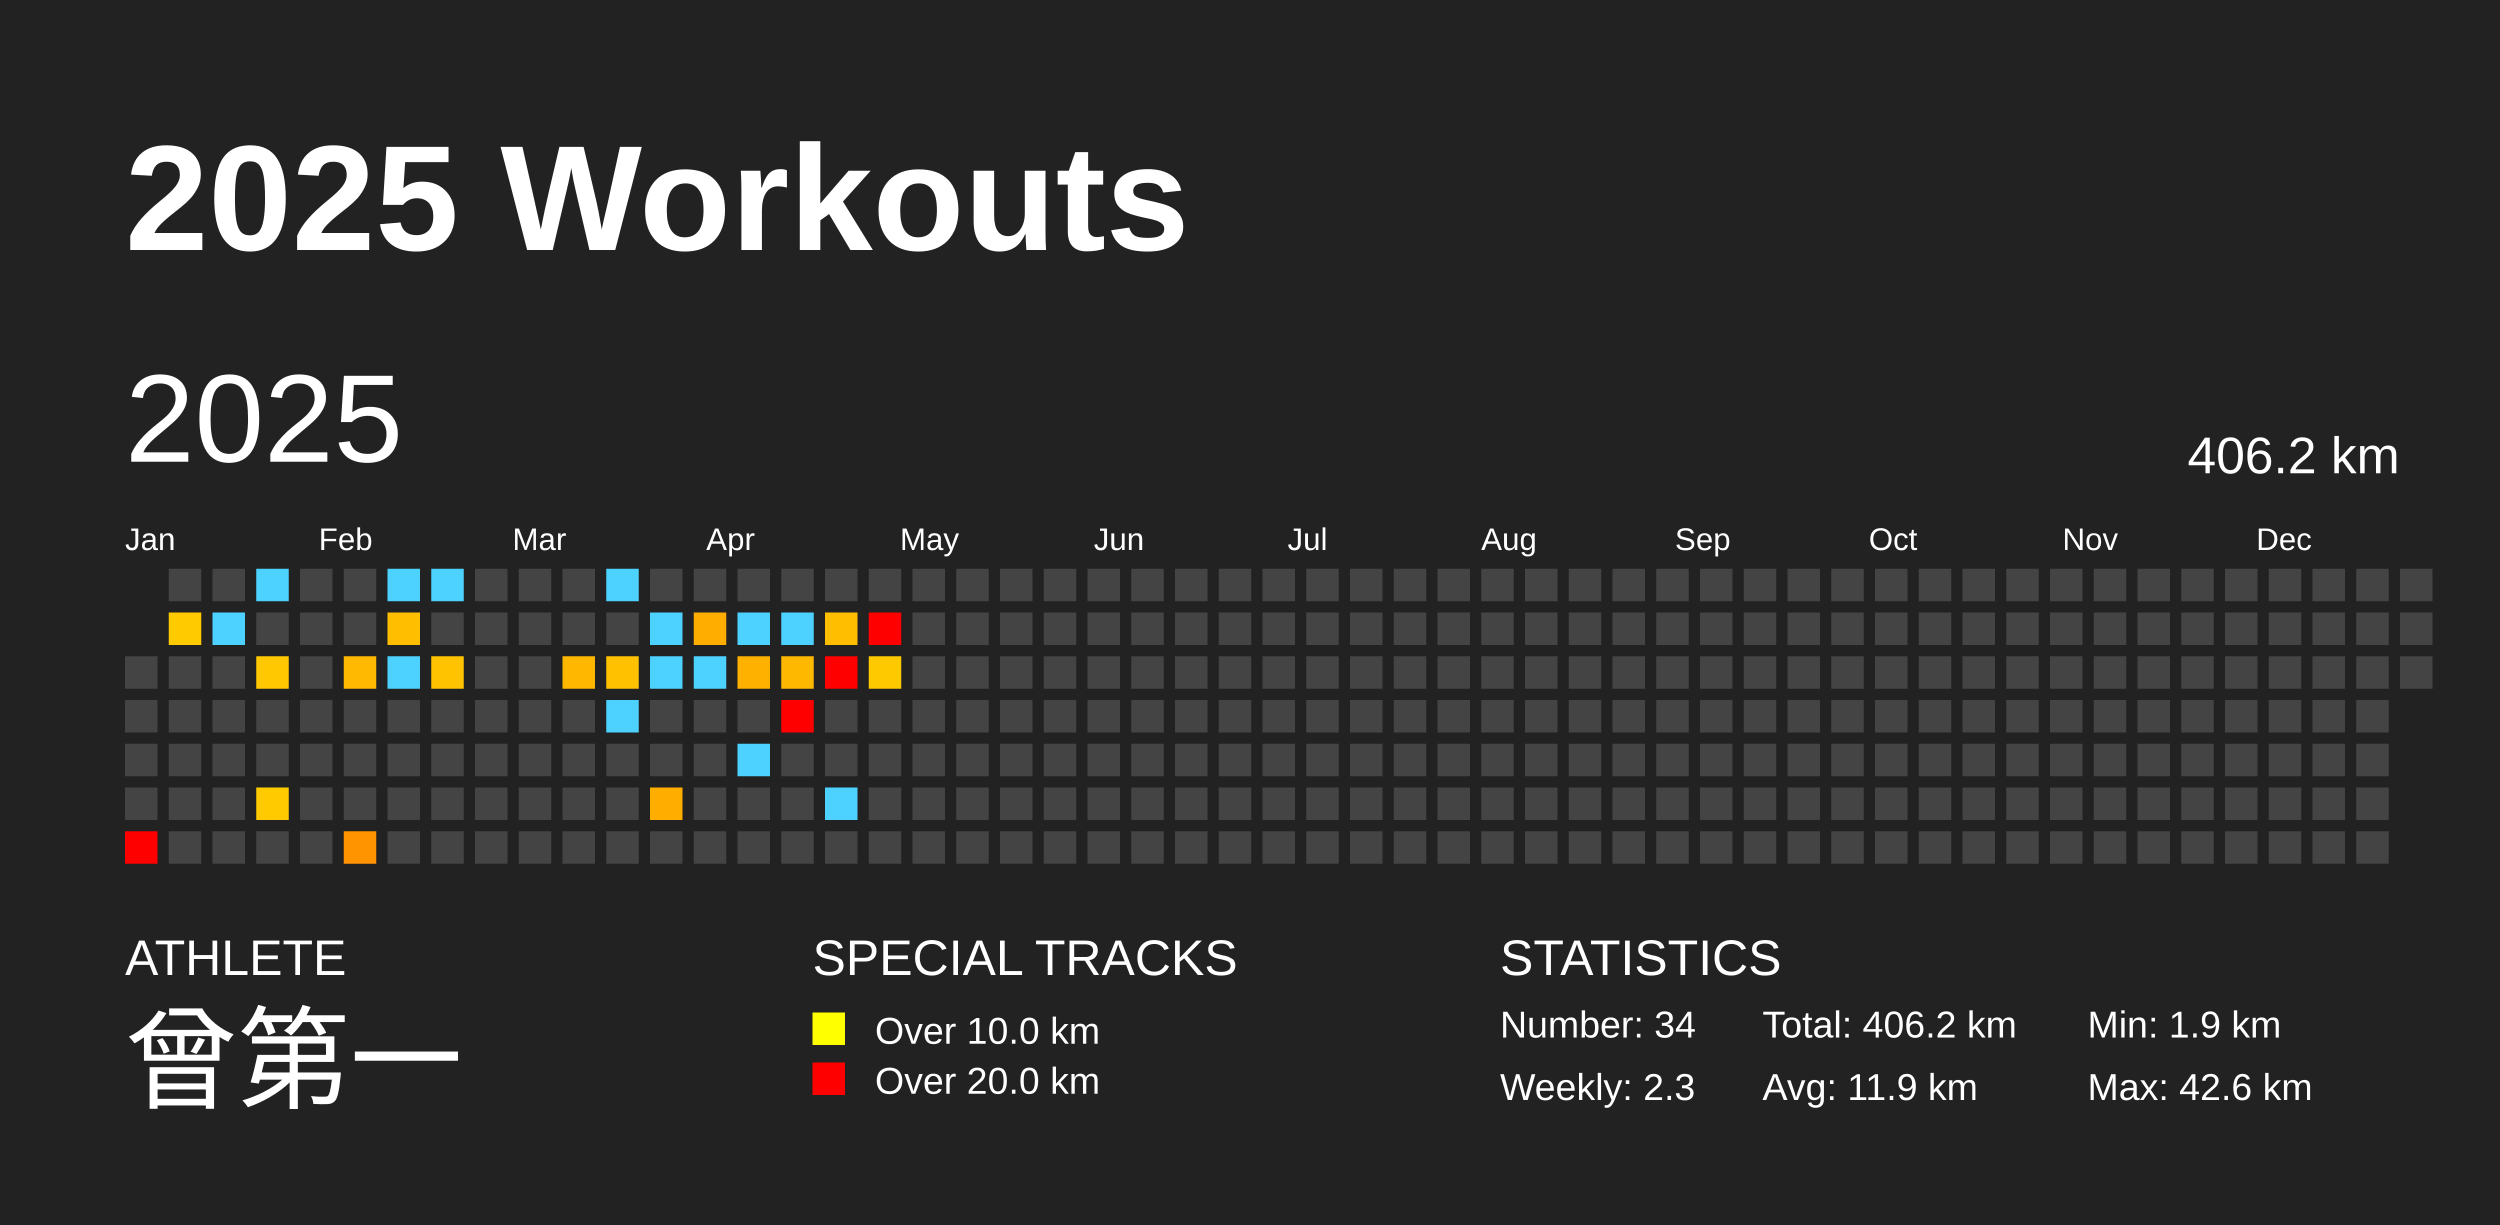
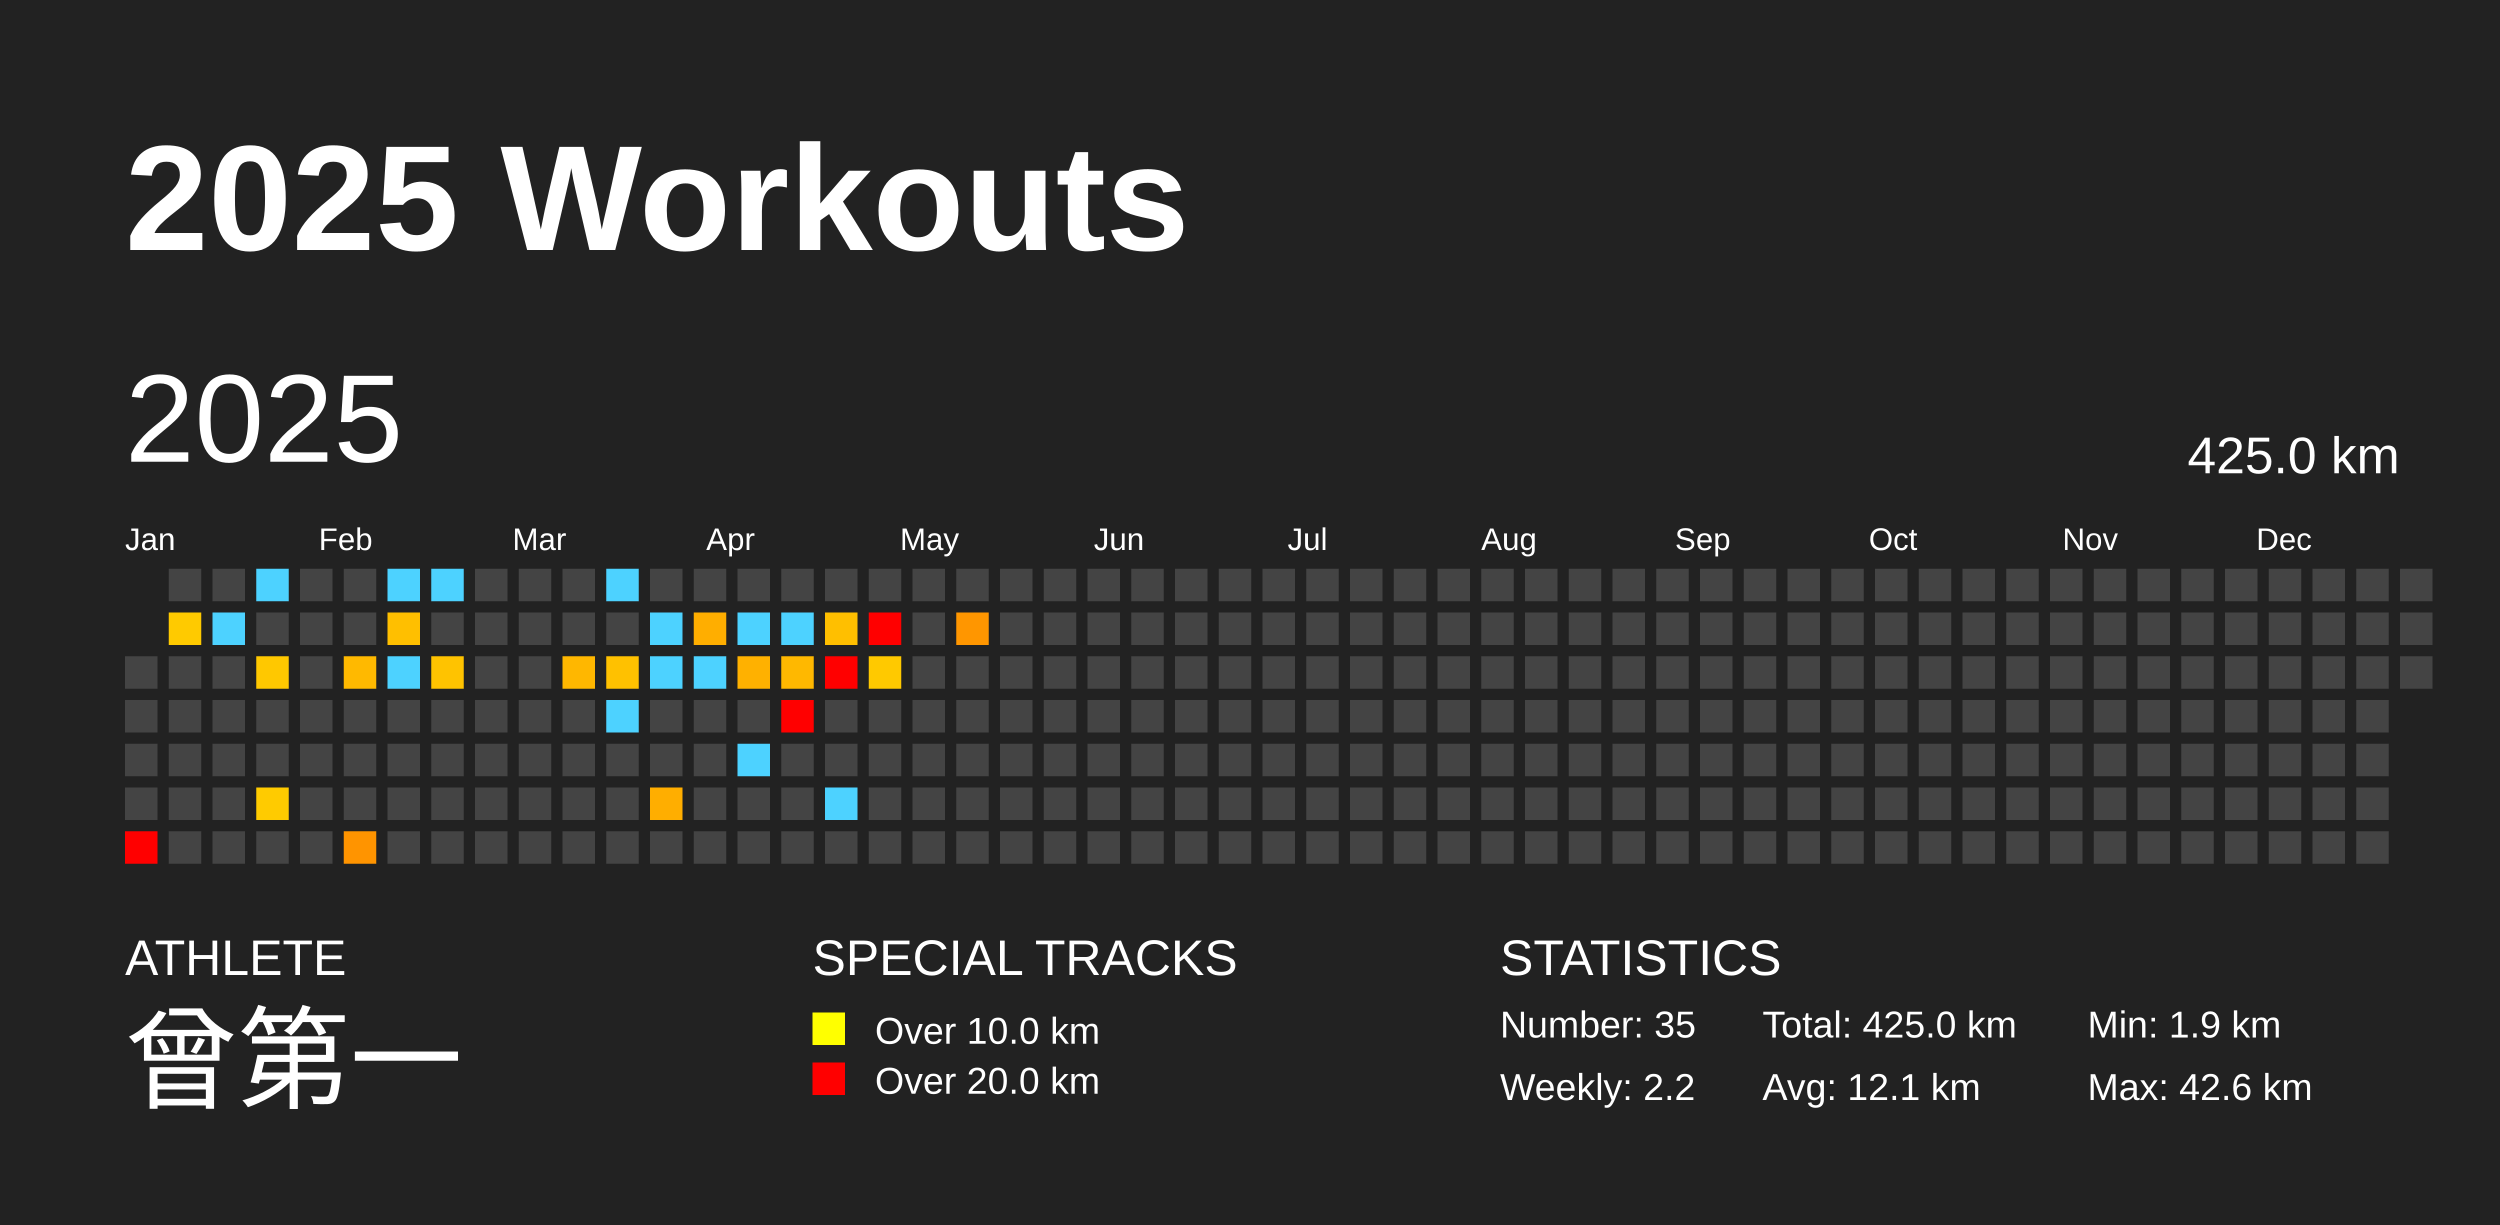
<svg xmlns="http://www.w3.org/2000/svg" baseProfile="full" height="98mm" version="1.1" viewBox="0,0,200,98" width="200mm">
  <defs />
  <rect fill="#222222" height="98" width="200" x="0" y="0" />
  <text fill="#FFFFFF" style="font-size:12px; font-family:Arial; font-weight:bold;" x="10" y="20">2025 Workouts</text>
  <text fill="#FFFFFF" style="font-size:4px; font-family:Arial" x="10" y="78">ATHLETE</text>
  <text fill="#FFFFFF" style="font-size:9px; font-family:Arial" x="10" y="88">曾第一</text>
  <text fill="#FFFFFF" style="font-size:4px; font-family:Arial" x="65" y="78">SPECIAL TRACKS</text>
  <rect fill="yellow" height="2.6" width="2.6" x="65" y="81" />
  <text fill="#FFFFFF" style="font-size:3px; font-family:Arial" x="70" y="83.5">Over 10.0 km</text>
  <rect fill="red" height="2.6" width="2.6" x="65" y="85" />
  <text fill="#FFFFFF" style="font-size:3px; font-family:Arial" x="70" y="87.5">Over 20.0 km</text>
  <text fill="#FFFFFF" style="font-size:4px; font-family:Arial" x="120" y="78">STATISTICS</text>
-   <text fill="#FFFFFF" style="font-size:3px; font-family:Arial" x="120" y="83">Number: 34</text>
-   <text fill="#FFFFFF" style="font-size:3px; font-family:Arial" x="120" y="88">Weekly: 2.3</text>
-   <text fill="#FFFFFF" style="font-size:3px; font-family:Arial" x="141" y="83">Total: 406.2 km</text>
-   <text fill="#FFFFFF" style="font-size:3px; font-family:Arial" x="141" y="88">Avg: 11.9 km</text>
+   <text fill="#FFFFFF" style="font-size:3px; font-family:Arial" x="120" y="83">Number: 35</text>
+   <text fill="#FFFFFF" style="font-size:3px; font-family:Arial" x="120" y="88">Weekly: 2.2</text>
+   <text fill="#FFFFFF" style="font-size:3px; font-family:Arial" x="141" y="83">Total: 425.0 km</text>
+   <text fill="#FFFFFF" style="font-size:3px; font-family:Arial" x="141" y="88">Avg: 12.1 km</text>
  <text fill="#FFFFFF" style="font-size:3px; font-family:Arial" x="167" y="83">Min: 1.9 km</text>
  <text fill="#FFFFFF" style="font-size:3px; font-family:Arial" x="167" y="88">Max: 42.6 km</text>
  <text dominant-baseline="hanging" fill="#FFFFFF" style="font-size:10.0px; font-family:Arial;" x="10" y="30">2025</text>
-   <text dominant-baseline="hanging" fill="#FFFFFF" style="font-size:4.125px; font-family:Arial;" x="175" y="35">406.2 km</text>
+   <text dominant-baseline="hanging" fill="#FFFFFF" style="font-size:4.125px; font-family:Arial;" x="175" y="35">425.0 km</text>
  <text fill="#FFFFFF" style="font-size:2.5px; font-family:Arial" x="10.0" y="44">Jan</text>
  <text fill="#FFFFFF" style="font-size:2.5px; font-family:Arial" x="25.5" y="44">Feb</text>
  <text fill="#FFFFFF" style="font-size:2.5px; font-family:Arial" x="41.0" y="44">Mar</text>
  <text fill="#FFFFFF" style="font-size:2.5px; font-family:Arial" x="56.5" y="44">Apr</text>
  <text fill="#FFFFFF" style="font-size:2.5px; font-family:Arial" x="72.0" y="44">May</text>
  <text fill="#FFFFFF" style="font-size:2.5px; font-family:Arial" x="87.5" y="44">Jun</text>
  <text fill="#FFFFFF" style="font-size:2.5px; font-family:Arial" x="103.0" y="44">Jul</text>
  <text fill="#FFFFFF" style="font-size:2.5px; font-family:Arial" x="118.5" y="44">Aug</text>
  <text fill="#FFFFFF" style="font-size:2.5px; font-family:Arial" x="134.0" y="44">Sep</text>
  <text fill="#FFFFFF" style="font-size:2.5px; font-family:Arial" x="149.5" y="44">Oct</text>
  <text fill="#FFFFFF" style="font-size:2.5px; font-family:Arial" x="165.0" y="44">Nov</text>
  <text fill="#FFFFFF" style="font-size:2.5px; font-family:Arial" x="180.5" y="44">Dec</text>
  <rect fill="#444444" height="2.6" width="2.6" x="10.0" y="52.5" />
  <rect fill="#444444" height="2.6" width="2.6" x="10.0" y="56.0" />
  <rect fill="#444444" height="2.6" width="2.6" x="10.0" y="59.5" />
  <rect fill="#444444" height="2.6" width="2.6" x="10.0" y="63.0" />
  <rect fill="red" height="2.6" width="2.6" x="10.0" y="66.5" />
  <rect fill="#444444" height="2.6" width="2.6" x="13.5" y="45.5" />
  <rect fill="#ffca00" height="2.6" width="2.6" x="13.5" y="49.0" />
  <rect fill="#444444" height="2.6" width="2.6" x="13.5" y="52.5" />
  <rect fill="#444444" height="2.6" width="2.6" x="13.5" y="56.0" />
  <rect fill="#444444" height="2.6" width="2.6" x="13.5" y="59.5" />
  <rect fill="#444444" height="2.6" width="2.6" x="13.5" y="63.0" />
  <rect fill="#444444" height="2.6" width="2.6" x="13.5" y="66.5" />
  <rect fill="#444444" height="2.6" width="2.6" x="17.0" y="45.5" />
  <rect fill="#4dd2ff" height="2.6" width="2.6" x="17.0" y="49.0" />
  <rect fill="#444444" height="2.6" width="2.6" x="17.0" y="52.5" />
  <rect fill="#444444" height="2.6" width="2.6" x="17.0" y="56.0" />
  <rect fill="#444444" height="2.6" width="2.6" x="17.0" y="59.5" />
  <rect fill="#444444" height="2.6" width="2.6" x="17.0" y="63.0" />
  <rect fill="#444444" height="2.6" width="2.6" x="17.0" y="66.5" />
  <rect fill="#4dd2ff" height="2.6" width="2.6" x="20.5" y="45.5" />
  <rect fill="#444444" height="2.6" width="2.6" x="20.5" y="49.0" />
  <rect fill="#ffc800" height="2.6" width="2.6" x="20.5" y="52.5" />
  <rect fill="#444444" height="2.6" width="2.6" x="20.5" y="56.0" />
  <rect fill="#444444" height="2.6" width="2.6" x="20.5" y="59.5" />
  <rect fill="#ffcb00" height="2.6" width="2.6" x="20.5" y="63.0" />
  <rect fill="#444444" height="2.6" width="2.6" x="20.5" y="66.5" />
  <rect fill="#444444" height="2.6" width="2.6" x="24.0" y="45.5" />
  <rect fill="#444444" height="2.6" width="2.6" x="24.0" y="49.0" />
  <rect fill="#444444" height="2.6" width="2.6" x="24.0" y="52.5" />
  <rect fill="#444444" height="2.6" width="2.6" x="24.0" y="56.0" />
  <rect fill="#444444" height="2.6" width="2.6" x="24.0" y="59.5" />
  <rect fill="#444444" height="2.6" width="2.6" x="24.0" y="63.0" />
  <rect fill="#444444" height="2.6" width="2.6" x="24.0" y="66.5" />
  <rect fill="#444444" height="2.6" width="2.6" x="27.5" y="45.5" />
  <rect fill="#444444" height="2.6" width="2.6" x="27.5" y="49.0" />
  <rect fill="#ffb900" height="2.6" width="2.6" x="27.5" y="52.5" />
  <rect fill="#444444" height="2.6" width="2.6" x="27.5" y="56.0" />
  <rect fill="#444444" height="2.6" width="2.6" x="27.5" y="59.5" />
  <rect fill="#444444" height="2.6" width="2.6" x="27.5" y="63.0" />
  <rect fill="#ff9400" height="2.6" width="2.6" x="27.5" y="66.5" />
  <rect fill="#4dd2ff" height="2.6" width="2.6" x="31.0" y="45.5" />
  <rect fill="#ffbf00" height="2.6" width="2.6" x="31.0" y="49.0" />
  <rect fill="#4dd2ff" height="2.6" width="2.6" x="31.0" y="52.5" />
  <rect fill="#444444" height="2.6" width="2.6" x="31.0" y="56.0" />
  <rect fill="#444444" height="2.6" width="2.6" x="31.0" y="59.5" />
  <rect fill="#444444" height="2.6" width="2.6" x="31.0" y="63.0" />
  <rect fill="#444444" height="2.6" width="2.6" x="31.0" y="66.5" />
  <rect fill="#4dd2ff" height="2.6" width="2.6" x="34.5" y="45.5" />
  <rect fill="#444444" height="2.6" width="2.6" x="34.5" y="49.0" />
  <rect fill="#ffc300" height="2.6" width="2.6" x="34.5" y="52.5" />
  <rect fill="#444444" height="2.6" width="2.6" x="34.5" y="56.0" />
  <rect fill="#444444" height="2.6" width="2.6" x="34.5" y="59.5" />
  <rect fill="#444444" height="2.6" width="2.6" x="34.5" y="63.0" />
  <rect fill="#444444" height="2.6" width="2.6" x="34.5" y="66.5" />
  <rect fill="#444444" height="2.6" width="2.6" x="38.0" y="45.5" />
  <rect fill="#444444" height="2.6" width="2.6" x="38.0" y="49.0" />
  <rect fill="#444444" height="2.6" width="2.6" x="38.0" y="52.5" />
  <rect fill="#444444" height="2.6" width="2.6" x="38.0" y="56.0" />
  <rect fill="#444444" height="2.6" width="2.6" x="38.0" y="59.5" />
  <rect fill="#444444" height="2.6" width="2.6" x="38.0" y="63.0" />
  <rect fill="#444444" height="2.6" width="2.6" x="38.0" y="66.5" />
  <rect fill="#444444" height="2.6" width="2.6" x="41.5" y="45.5" />
  <rect fill="#444444" height="2.6" width="2.6" x="41.5" y="49.0" />
  <rect fill="#444444" height="2.6" width="2.6" x="41.5" y="52.5" />
  <rect fill="#444444" height="2.6" width="2.6" x="41.5" y="56.0" />
  <rect fill="#444444" height="2.6" width="2.6" x="41.5" y="59.5" />
  <rect fill="#444444" height="2.6" width="2.6" x="41.5" y="63.0" />
  <rect fill="#444444" height="2.6" width="2.6" x="41.5" y="66.5" />
  <rect fill="#444444" height="2.6" width="2.6" x="45.0" y="45.5" />
  <rect fill="#444444" height="2.6" width="2.6" x="45.0" y="49.0" />
  <rect fill="#ffb700" height="2.6" width="2.6" x="45.0" y="52.5" />
  <rect fill="#444444" height="2.6" width="2.6" x="45.0" y="56.0" />
  <rect fill="#444444" height="2.6" width="2.6" x="45.0" y="59.5" />
  <rect fill="#444444" height="2.6" width="2.6" x="45.0" y="63.0" />
  <rect fill="#444444" height="2.6" width="2.6" x="45.0" y="66.5" />
  <rect fill="#4dd2ff" height="2.6" width="2.6" x="48.5" y="45.5" />
  <rect fill="#444444" height="2.6" width="2.6" x="48.5" y="49.0" />
  <rect fill="#ffc100" height="2.6" width="2.6" x="48.5" y="52.5" />
  <rect fill="#4dd2ff" height="2.6" width="2.6" x="48.5" y="56.0" />
  <rect fill="#444444" height="2.6" width="2.6" x="48.5" y="59.5" />
  <rect fill="#444444" height="2.6" width="2.6" x="48.5" y="63.0" />
  <rect fill="#444444" height="2.6" width="2.6" x="48.5" y="66.5" />
  <rect fill="#444444" height="2.6" width="2.6" x="52.0" y="45.5" />
  <rect fill="#4dd2ff" height="2.6" width="2.6" x="52.0" y="49.0" />
  <rect fill="#4dd2ff" height="2.6" width="2.6" x="52.0" y="52.5" />
  <rect fill="#444444" height="2.6" width="2.6" x="52.0" y="56.0" />
  <rect fill="#444444" height="2.6" width="2.6" x="52.0" y="59.5" />
  <rect fill="#ffae00" height="2.6" width="2.6" x="52.0" y="63.0" />
  <rect fill="#444444" height="2.6" width="2.6" x="52.0" y="66.5" />
  <rect fill="#444444" height="2.6" width="2.6" x="55.5" y="45.5" />
  <rect fill="#ffae00" height="2.6" width="2.6" x="55.5" y="49.0" />
  <rect fill="#4dd2ff" height="2.6" width="2.6" x="55.5" y="52.5" />
  <rect fill="#444444" height="2.6" width="2.6" x="55.5" y="56.0" />
  <rect fill="#444444" height="2.6" width="2.6" x="55.5" y="59.5" />
  <rect fill="#444444" height="2.6" width="2.6" x="55.5" y="63.0" />
  <rect fill="#444444" height="2.6" width="2.6" x="55.5" y="66.5" />
  <rect fill="#444444" height="2.6" width="2.6" x="59.0" y="45.5" />
  <rect fill="#4dd2ff" height="2.6" width="2.6" x="59.0" y="49.0" />
  <rect fill="#ffb100" height="2.6" width="2.6" x="59.0" y="52.5" />
  <rect fill="#444444" height="2.6" width="2.6" x="59.0" y="56.0" />
  <rect fill="#4dd2ff" height="2.6" width="2.6" x="59.0" y="59.5" />
  <rect fill="#444444" height="2.6" width="2.6" x="59.0" y="63.0" />
  <rect fill="#444444" height="2.6" width="2.6" x="59.0" y="66.5" />
  <rect fill="#444444" height="2.6" width="2.6" x="62.5" y="45.5" />
  <rect fill="#4dd2ff" height="2.6" width="2.6" x="62.5" y="49.0" />
  <rect fill="#ffb800" height="2.6" width="2.6" x="62.5" y="52.5" />
  <rect fill="red" height="2.6" width="2.6" x="62.5" y="56.0" />
  <rect fill="#444444" height="2.6" width="2.6" x="62.5" y="59.5" />
  <rect fill="#444444" height="2.6" width="2.6" x="62.5" y="63.0" />
  <rect fill="#444444" height="2.6" width="2.6" x="62.5" y="66.5" />
  <rect fill="#444444" height="2.6" width="2.6" x="66.0" y="45.5" />
  <rect fill="#ffbf00" height="2.6" width="2.6" x="66.0" y="49.0" />
  <rect fill="red" height="2.6" width="2.6" x="66.0" y="52.5" />
  <rect fill="#444444" height="2.6" width="2.6" x="66.0" y="56.0" />
  <rect fill="#444444" height="2.6" width="2.6" x="66.0" y="59.5" />
  <rect fill="#4dd2ff" height="2.6" width="2.6" x="66.0" y="63.0" />
  <rect fill="#444444" height="2.6" width="2.6" x="66.0" y="66.5" />
  <rect fill="#444444" height="2.6" width="2.6" x="69.5" y="45.5" />
  <rect fill="red" height="2.6" width="2.6" x="69.5" y="49.0" />
  <rect fill="#ffc900" height="2.6" width="2.6" x="69.5" y="52.5" />
  <rect fill="#444444" height="2.6" width="2.6" x="69.5" y="56.0" />
  <rect fill="#444444" height="2.6" width="2.6" x="69.5" y="59.5" />
  <rect fill="#444444" height="2.6" width="2.6" x="69.5" y="63.0" />
  <rect fill="#444444" height="2.6" width="2.6" x="69.5" y="66.5" />
  <rect fill="#444444" height="2.6" width="2.6" x="73.0" y="45.5" />
  <rect fill="#444444" height="2.6" width="2.6" x="73.0" y="49.0" />
  <rect fill="#444444" height="2.6" width="2.6" x="73.0" y="52.5" />
  <rect fill="#444444" height="2.6" width="2.6" x="73.0" y="56.0" />
  <rect fill="#444444" height="2.6" width="2.6" x="73.0" y="59.5" />
  <rect fill="#444444" height="2.6" width="2.6" x="73.0" y="63.0" />
  <rect fill="#444444" height="2.6" width="2.6" x="73.0" y="66.5" />
  <rect fill="#444444" height="2.6" width="2.6" x="76.5" y="45.5" />
-   <rect fill="#444444" height="2.6" width="2.6" x="76.5" y="49.0" />
+   <rect fill="#ff9600" height="2.6" width="2.6" x="76.5" y="49.0" />
  <rect fill="#444444" height="2.6" width="2.6" x="76.5" y="52.5" />
  <rect fill="#444444" height="2.6" width="2.6" x="76.5" y="56.0" />
  <rect fill="#444444" height="2.6" width="2.6" x="76.5" y="59.5" />
  <rect fill="#444444" height="2.6" width="2.6" x="76.5" y="63.0" />
  <rect fill="#444444" height="2.6" width="2.6" x="76.5" y="66.5" />
  <rect fill="#444444" height="2.6" width="2.6" x="80.0" y="45.5" />
  <rect fill="#444444" height="2.6" width="2.6" x="80.0" y="49.0" />
  <rect fill="#444444" height="2.6" width="2.6" x="80.0" y="52.5" />
  <rect fill="#444444" height="2.6" width="2.6" x="80.0" y="56.0" />
  <rect fill="#444444" height="2.6" width="2.6" x="80.0" y="59.5" />
  <rect fill="#444444" height="2.6" width="2.6" x="80.0" y="63.0" />
  <rect fill="#444444" height="2.6" width="2.6" x="80.0" y="66.5" />
  <rect fill="#444444" height="2.6" width="2.6" x="83.5" y="45.5" />
  <rect fill="#444444" height="2.6" width="2.6" x="83.5" y="49.0" />
  <rect fill="#444444" height="2.6" width="2.6" x="83.5" y="52.5" />
  <rect fill="#444444" height="2.6" width="2.6" x="83.5" y="56.0" />
  <rect fill="#444444" height="2.6" width="2.6" x="83.5" y="59.5" />
  <rect fill="#444444" height="2.6" width="2.6" x="83.5" y="63.0" />
  <rect fill="#444444" height="2.6" width="2.6" x="83.5" y="66.5" />
  <rect fill="#444444" height="2.6" width="2.6" x="87.0" y="45.5" />
  <rect fill="#444444" height="2.6" width="2.6" x="87.0" y="49.0" />
  <rect fill="#444444" height="2.6" width="2.6" x="87.0" y="52.5" />
  <rect fill="#444444" height="2.6" width="2.6" x="87.0" y="56.0" />
  <rect fill="#444444" height="2.6" width="2.6" x="87.0" y="59.5" />
  <rect fill="#444444" height="2.6" width="2.6" x="87.0" y="63.0" />
  <rect fill="#444444" height="2.6" width="2.6" x="87.0" y="66.5" />
  <rect fill="#444444" height="2.6" width="2.6" x="90.5" y="45.5" />
  <rect fill="#444444" height="2.6" width="2.6" x="90.5" y="49.0" />
  <rect fill="#444444" height="2.6" width="2.6" x="90.5" y="52.5" />
  <rect fill="#444444" height="2.6" width="2.6" x="90.5" y="56.0" />
  <rect fill="#444444" height="2.6" width="2.6" x="90.5" y="59.5" />
  <rect fill="#444444" height="2.6" width="2.6" x="90.5" y="63.0" />
  <rect fill="#444444" height="2.6" width="2.6" x="90.5" y="66.5" />
  <rect fill="#444444" height="2.6" width="2.6" x="94.0" y="45.5" />
  <rect fill="#444444" height="2.6" width="2.6" x="94.0" y="49.0" />
  <rect fill="#444444" height="2.6" width="2.6" x="94.0" y="52.5" />
  <rect fill="#444444" height="2.6" width="2.6" x="94.0" y="56.0" />
  <rect fill="#444444" height="2.6" width="2.6" x="94.0" y="59.5" />
  <rect fill="#444444" height="2.6" width="2.6" x="94.0" y="63.0" />
  <rect fill="#444444" height="2.6" width="2.6" x="94.0" y="66.5" />
  <rect fill="#444444" height="2.6" width="2.6" x="97.5" y="45.5" />
  <rect fill="#444444" height="2.6" width="2.6" x="97.5" y="49.0" />
  <rect fill="#444444" height="2.6" width="2.6" x="97.5" y="52.5" />
  <rect fill="#444444" height="2.6" width="2.6" x="97.5" y="56.0" />
  <rect fill="#444444" height="2.6" width="2.6" x="97.5" y="59.5" />
  <rect fill="#444444" height="2.6" width="2.6" x="97.5" y="63.0" />
  <rect fill="#444444" height="2.6" width="2.6" x="97.5" y="66.5" />
  <rect fill="#444444" height="2.6" width="2.6" x="101.0" y="45.5" />
  <rect fill="#444444" height="2.6" width="2.6" x="101.0" y="49.0" />
  <rect fill="#444444" height="2.6" width="2.6" x="101.0" y="52.5" />
  <rect fill="#444444" height="2.6" width="2.6" x="101.0" y="56.0" />
  <rect fill="#444444" height="2.6" width="2.6" x="101.0" y="59.5" />
  <rect fill="#444444" height="2.6" width="2.6" x="101.0" y="63.0" />
  <rect fill="#444444" height="2.6" width="2.6" x="101.0" y="66.5" />
  <rect fill="#444444" height="2.6" width="2.6" x="104.5" y="45.5" />
  <rect fill="#444444" height="2.6" width="2.6" x="104.5" y="49.0" />
  <rect fill="#444444" height="2.6" width="2.6" x="104.5" y="52.5" />
  <rect fill="#444444" height="2.6" width="2.6" x="104.5" y="56.0" />
  <rect fill="#444444" height="2.6" width="2.6" x="104.5" y="59.5" />
  <rect fill="#444444" height="2.6" width="2.6" x="104.5" y="63.0" />
  <rect fill="#444444" height="2.6" width="2.6" x="104.5" y="66.5" />
  <rect fill="#444444" height="2.6" width="2.6" x="108.0" y="45.5" />
  <rect fill="#444444" height="2.6" width="2.6" x="108.0" y="49.0" />
  <rect fill="#444444" height="2.6" width="2.6" x="108.0" y="52.5" />
  <rect fill="#444444" height="2.6" width="2.6" x="108.0" y="56.0" />
  <rect fill="#444444" height="2.6" width="2.6" x="108.0" y="59.5" />
  <rect fill="#444444" height="2.6" width="2.6" x="108.0" y="63.0" />
  <rect fill="#444444" height="2.6" width="2.6" x="108.0" y="66.5" />
  <rect fill="#444444" height="2.6" width="2.6" x="111.5" y="45.5" />
  <rect fill="#444444" height="2.6" width="2.6" x="111.5" y="49.0" />
  <rect fill="#444444" height="2.6" width="2.6" x="111.5" y="52.5" />
  <rect fill="#444444" height="2.6" width="2.6" x="111.5" y="56.0" />
  <rect fill="#444444" height="2.6" width="2.6" x="111.5" y="59.5" />
  <rect fill="#444444" height="2.6" width="2.6" x="111.5" y="63.0" />
  <rect fill="#444444" height="2.6" width="2.6" x="111.5" y="66.5" />
  <rect fill="#444444" height="2.6" width="2.6" x="115.0" y="45.5" />
  <rect fill="#444444" height="2.6" width="2.6" x="115.0" y="49.0" />
  <rect fill="#444444" height="2.6" width="2.6" x="115.0" y="52.5" />
  <rect fill="#444444" height="2.6" width="2.6" x="115.0" y="56.0" />
  <rect fill="#444444" height="2.6" width="2.6" x="115.0" y="59.5" />
  <rect fill="#444444" height="2.6" width="2.6" x="115.0" y="63.0" />
  <rect fill="#444444" height="2.6" width="2.6" x="115.0" y="66.5" />
  <rect fill="#444444" height="2.6" width="2.6" x="118.5" y="45.5" />
  <rect fill="#444444" height="2.6" width="2.6" x="118.5" y="49.0" />
  <rect fill="#444444" height="2.6" width="2.6" x="118.5" y="52.5" />
  <rect fill="#444444" height="2.6" width="2.6" x="118.5" y="56.0" />
  <rect fill="#444444" height="2.6" width="2.6" x="118.5" y="59.5" />
  <rect fill="#444444" height="2.6" width="2.6" x="118.5" y="63.0" />
  <rect fill="#444444" height="2.6" width="2.6" x="118.5" y="66.5" />
  <rect fill="#444444" height="2.6" width="2.6" x="122.0" y="45.5" />
  <rect fill="#444444" height="2.6" width="2.6" x="122.0" y="49.0" />
  <rect fill="#444444" height="2.6" width="2.6" x="122.0" y="52.5" />
  <rect fill="#444444" height="2.6" width="2.6" x="122.0" y="56.0" />
  <rect fill="#444444" height="2.6" width="2.6" x="122.0" y="59.5" />
  <rect fill="#444444" height="2.6" width="2.6" x="122.0" y="63.0" />
  <rect fill="#444444" height="2.6" width="2.6" x="122.0" y="66.5" />
  <rect fill="#444444" height="2.6" width="2.6" x="125.5" y="45.5" />
  <rect fill="#444444" height="2.6" width="2.6" x="125.5" y="49.0" />
  <rect fill="#444444" height="2.6" width="2.6" x="125.5" y="52.5" />
  <rect fill="#444444" height="2.6" width="2.6" x="125.5" y="56.0" />
  <rect fill="#444444" height="2.6" width="2.6" x="125.5" y="59.5" />
  <rect fill="#444444" height="2.6" width="2.6" x="125.5" y="63.0" />
  <rect fill="#444444" height="2.6" width="2.6" x="125.5" y="66.5" />
  <rect fill="#444444" height="2.6" width="2.6" x="129.0" y="45.5" />
  <rect fill="#444444" height="2.6" width="2.6" x="129.0" y="49.0" />
  <rect fill="#444444" height="2.6" width="2.6" x="129.0" y="52.5" />
  <rect fill="#444444" height="2.6" width="2.6" x="129.0" y="56.0" />
  <rect fill="#444444" height="2.6" width="2.6" x="129.0" y="59.5" />
  <rect fill="#444444" height="2.6" width="2.6" x="129.0" y="63.0" />
  <rect fill="#444444" height="2.6" width="2.6" x="129.0" y="66.5" />
  <rect fill="#444444" height="2.6" width="2.6" x="132.5" y="45.5" />
  <rect fill="#444444" height="2.6" width="2.6" x="132.5" y="49.0" />
  <rect fill="#444444" height="2.6" width="2.6" x="132.5" y="52.5" />
  <rect fill="#444444" height="2.6" width="2.6" x="132.5" y="56.0" />
  <rect fill="#444444" height="2.6" width="2.6" x="132.5" y="59.5" />
  <rect fill="#444444" height="2.6" width="2.6" x="132.5" y="63.0" />
  <rect fill="#444444" height="2.6" width="2.6" x="132.5" y="66.5" />
  <rect fill="#444444" height="2.6" width="2.6" x="136.0" y="45.5" />
  <rect fill="#444444" height="2.6" width="2.6" x="136.0" y="49.0" />
  <rect fill="#444444" height="2.6" width="2.6" x="136.0" y="52.5" />
  <rect fill="#444444" height="2.6" width="2.6" x="136.0" y="56.0" />
  <rect fill="#444444" height="2.6" width="2.6" x="136.0" y="59.5" />
  <rect fill="#444444" height="2.6" width="2.6" x="136.0" y="63.0" />
  <rect fill="#444444" height="2.6" width="2.6" x="136.0" y="66.5" />
  <rect fill="#444444" height="2.6" width="2.6" x="139.5" y="45.5" />
  <rect fill="#444444" height="2.6" width="2.6" x="139.5" y="49.0" />
  <rect fill="#444444" height="2.6" width="2.6" x="139.5" y="52.5" />
  <rect fill="#444444" height="2.6" width="2.6" x="139.5" y="56.0" />
  <rect fill="#444444" height="2.6" width="2.6" x="139.5" y="59.5" />
  <rect fill="#444444" height="2.6" width="2.6" x="139.5" y="63.0" />
  <rect fill="#444444" height="2.6" width="2.6" x="139.5" y="66.5" />
  <rect fill="#444444" height="2.6" width="2.6" x="143.0" y="45.5" />
  <rect fill="#444444" height="2.6" width="2.6" x="143.0" y="49.0" />
  <rect fill="#444444" height="2.6" width="2.6" x="143.0" y="52.5" />
  <rect fill="#444444" height="2.6" width="2.6" x="143.0" y="56.0" />
  <rect fill="#444444" height="2.6" width="2.6" x="143.0" y="59.5" />
  <rect fill="#444444" height="2.6" width="2.6" x="143.0" y="63.0" />
  <rect fill="#444444" height="2.6" width="2.6" x="143.0" y="66.5" />
  <rect fill="#444444" height="2.6" width="2.6" x="146.5" y="45.5" />
  <rect fill="#444444" height="2.6" width="2.6" x="146.5" y="49.0" />
  <rect fill="#444444" height="2.6" width="2.6" x="146.5" y="52.5" />
  <rect fill="#444444" height="2.6" width="2.6" x="146.5" y="56.0" />
  <rect fill="#444444" height="2.6" width="2.6" x="146.5" y="59.5" />
  <rect fill="#444444" height="2.6" width="2.6" x="146.5" y="63.0" />
  <rect fill="#444444" height="2.6" width="2.6" x="146.5" y="66.5" />
  <rect fill="#444444" height="2.6" width="2.6" x="150.0" y="45.5" />
  <rect fill="#444444" height="2.6" width="2.6" x="150.0" y="49.0" />
  <rect fill="#444444" height="2.6" width="2.6" x="150.0" y="52.5" />
  <rect fill="#444444" height="2.6" width="2.6" x="150.0" y="56.0" />
  <rect fill="#444444" height="2.6" width="2.6" x="150.0" y="59.5" />
  <rect fill="#444444" height="2.6" width="2.6" x="150.0" y="63.0" />
  <rect fill="#444444" height="2.6" width="2.6" x="150.0" y="66.5" />
  <rect fill="#444444" height="2.6" width="2.6" x="153.5" y="45.5" />
  <rect fill="#444444" height="2.6" width="2.6" x="153.5" y="49.0" />
  <rect fill="#444444" height="2.6" width="2.6" x="153.5" y="52.5" />
  <rect fill="#444444" height="2.6" width="2.6" x="153.5" y="56.0" />
  <rect fill="#444444" height="2.6" width="2.6" x="153.5" y="59.5" />
  <rect fill="#444444" height="2.6" width="2.6" x="153.5" y="63.0" />
  <rect fill="#444444" height="2.6" width="2.6" x="153.5" y="66.5" />
  <rect fill="#444444" height="2.6" width="2.6" x="157.0" y="45.5" />
  <rect fill="#444444" height="2.6" width="2.6" x="157.0" y="49.0" />
  <rect fill="#444444" height="2.6" width="2.6" x="157.0" y="52.5" />
  <rect fill="#444444" height="2.6" width="2.6" x="157.0" y="56.0" />
  <rect fill="#444444" height="2.6" width="2.6" x="157.0" y="59.5" />
  <rect fill="#444444" height="2.6" width="2.6" x="157.0" y="63.0" />
  <rect fill="#444444" height="2.6" width="2.6" x="157.0" y="66.5" />
  <rect fill="#444444" height="2.6" width="2.6" x="160.5" y="45.5" />
  <rect fill="#444444" height="2.6" width="2.6" x="160.5" y="49.0" />
  <rect fill="#444444" height="2.6" width="2.6" x="160.5" y="52.5" />
  <rect fill="#444444" height="2.6" width="2.6" x="160.5" y="56.0" />
  <rect fill="#444444" height="2.6" width="2.6" x="160.5" y="59.5" />
  <rect fill="#444444" height="2.6" width="2.6" x="160.5" y="63.0" />
  <rect fill="#444444" height="2.6" width="2.6" x="160.5" y="66.5" />
  <rect fill="#444444" height="2.6" width="2.6" x="164.0" y="45.5" />
  <rect fill="#444444" height="2.6" width="2.6" x="164.0" y="49.0" />
  <rect fill="#444444" height="2.6" width="2.6" x="164.0" y="52.5" />
  <rect fill="#444444" height="2.6" width="2.6" x="164.0" y="56.0" />
  <rect fill="#444444" height="2.6" width="2.6" x="164.0" y="59.5" />
  <rect fill="#444444" height="2.6" width="2.6" x="164.0" y="63.0" />
  <rect fill="#444444" height="2.6" width="2.6" x="164.0" y="66.5" />
  <rect fill="#444444" height="2.6" width="2.6" x="167.5" y="45.5" />
  <rect fill="#444444" height="2.6" width="2.6" x="167.5" y="49.0" />
  <rect fill="#444444" height="2.6" width="2.6" x="167.5" y="52.5" />
  <rect fill="#444444" height="2.6" width="2.6" x="167.5" y="56.0" />
  <rect fill="#444444" height="2.6" width="2.6" x="167.5" y="59.5" />
  <rect fill="#444444" height="2.6" width="2.6" x="167.5" y="63.0" />
  <rect fill="#444444" height="2.6" width="2.6" x="167.5" y="66.5" />
  <rect fill="#444444" height="2.6" width="2.6" x="171.0" y="45.5" />
  <rect fill="#444444" height="2.6" width="2.6" x="171.0" y="49.0" />
  <rect fill="#444444" height="2.6" width="2.6" x="171.0" y="52.5" />
  <rect fill="#444444" height="2.6" width="2.6" x="171.0" y="56.0" />
  <rect fill="#444444" height="2.6" width="2.6" x="171.0" y="59.5" />
  <rect fill="#444444" height="2.6" width="2.6" x="171.0" y="63.0" />
  <rect fill="#444444" height="2.6" width="2.6" x="171.0" y="66.5" />
  <rect fill="#444444" height="2.6" width="2.6" x="174.5" y="45.5" />
  <rect fill="#444444" height="2.6" width="2.6" x="174.5" y="49.0" />
  <rect fill="#444444" height="2.6" width="2.6" x="174.5" y="52.5" />
  <rect fill="#444444" height="2.6" width="2.6" x="174.5" y="56.0" />
  <rect fill="#444444" height="2.6" width="2.6" x="174.5" y="59.5" />
  <rect fill="#444444" height="2.6" width="2.6" x="174.5" y="63.0" />
  <rect fill="#444444" height="2.6" width="2.6" x="174.5" y="66.5" />
  <rect fill="#444444" height="2.6" width="2.6" x="178.0" y="45.5" />
  <rect fill="#444444" height="2.6" width="2.6" x="178.0" y="49.0" />
  <rect fill="#444444" height="2.6" width="2.6" x="178.0" y="52.5" />
  <rect fill="#444444" height="2.6" width="2.6" x="178.0" y="56.0" />
  <rect fill="#444444" height="2.6" width="2.6" x="178.0" y="59.5" />
  <rect fill="#444444" height="2.6" width="2.6" x="178.0" y="63.0" />
  <rect fill="#444444" height="2.6" width="2.6" x="178.0" y="66.5" />
  <rect fill="#444444" height="2.6" width="2.6" x="181.5" y="45.5" />
  <rect fill="#444444" height="2.6" width="2.6" x="181.5" y="49.0" />
  <rect fill="#444444" height="2.6" width="2.6" x="181.5" y="52.5" />
  <rect fill="#444444" height="2.6" width="2.6" x="181.5" y="56.0" />
  <rect fill="#444444" height="2.6" width="2.6" x="181.5" y="59.5" />
  <rect fill="#444444" height="2.6" width="2.6" x="181.5" y="63.0" />
  <rect fill="#444444" height="2.6" width="2.6" x="181.5" y="66.5" />
  <rect fill="#444444" height="2.6" width="2.6" x="185.0" y="45.5" />
  <rect fill="#444444" height="2.6" width="2.6" x="185.0" y="49.0" />
  <rect fill="#444444" height="2.6" width="2.6" x="185.0" y="52.5" />
  <rect fill="#444444" height="2.6" width="2.6" x="185.0" y="56.0" />
  <rect fill="#444444" height="2.6" width="2.6" x="185.0" y="59.5" />
  <rect fill="#444444" height="2.6" width="2.6" x="185.0" y="63.0" />
  <rect fill="#444444" height="2.6" width="2.6" x="185.0" y="66.5" />
  <rect fill="#444444" height="2.6" width="2.6" x="188.5" y="45.5" />
  <rect fill="#444444" height="2.6" width="2.6" x="188.5" y="49.0" />
  <rect fill="#444444" height="2.6" width="2.6" x="188.5" y="52.5" />
  <rect fill="#444444" height="2.6" width="2.6" x="188.5" y="56.0" />
  <rect fill="#444444" height="2.6" width="2.6" x="188.5" y="59.5" />
  <rect fill="#444444" height="2.6" width="2.6" x="188.5" y="63.0" />
  <rect fill="#444444" height="2.6" width="2.6" x="188.5" y="66.5" />
  <rect fill="#444444" height="2.6" width="2.6" x="192.0" y="45.5" />
  <rect fill="#444444" height="2.6" width="2.6" x="192.0" y="49.0" />
  <rect fill="#444444" height="2.6" width="2.6" x="192.0" y="52.5" />
</svg>
